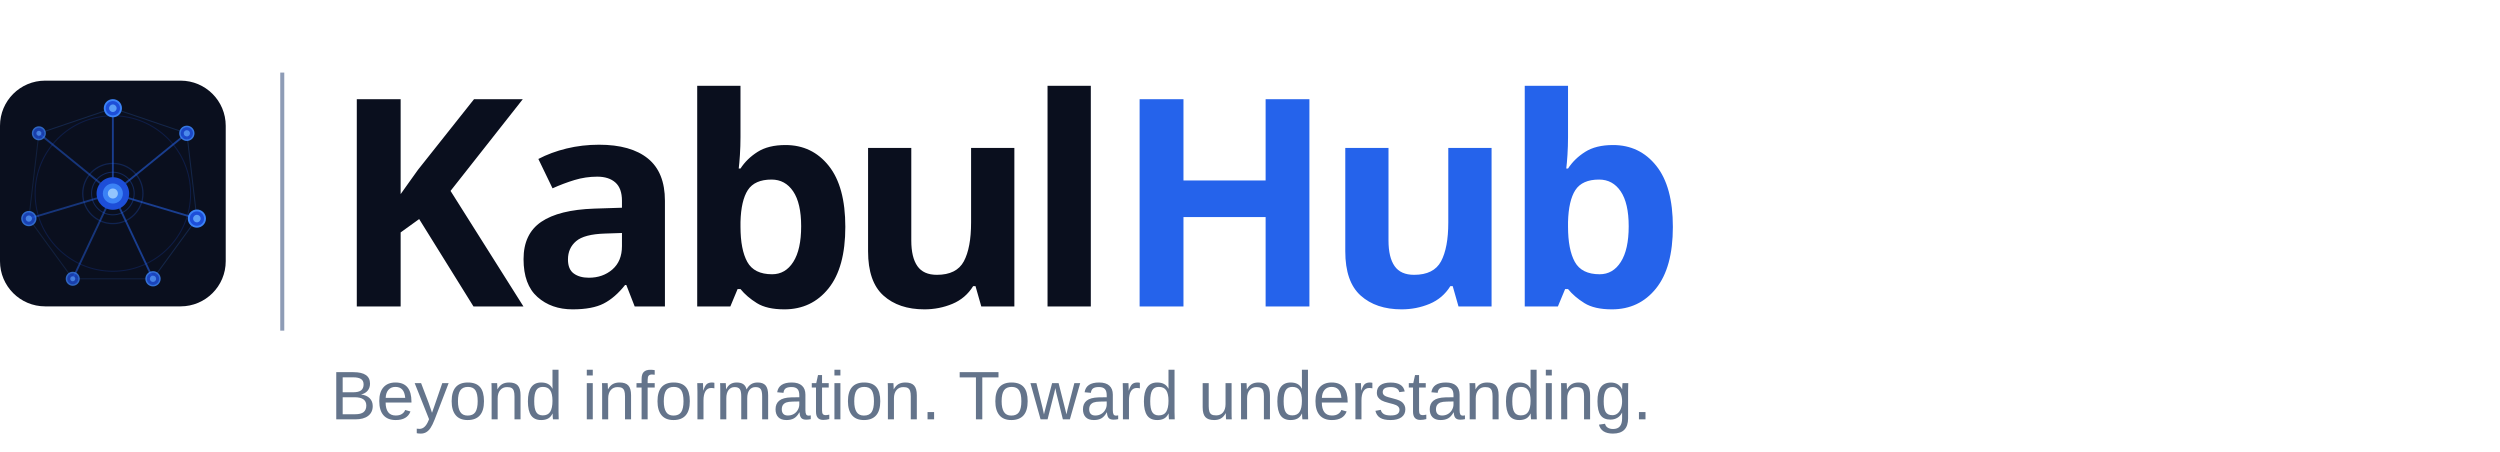
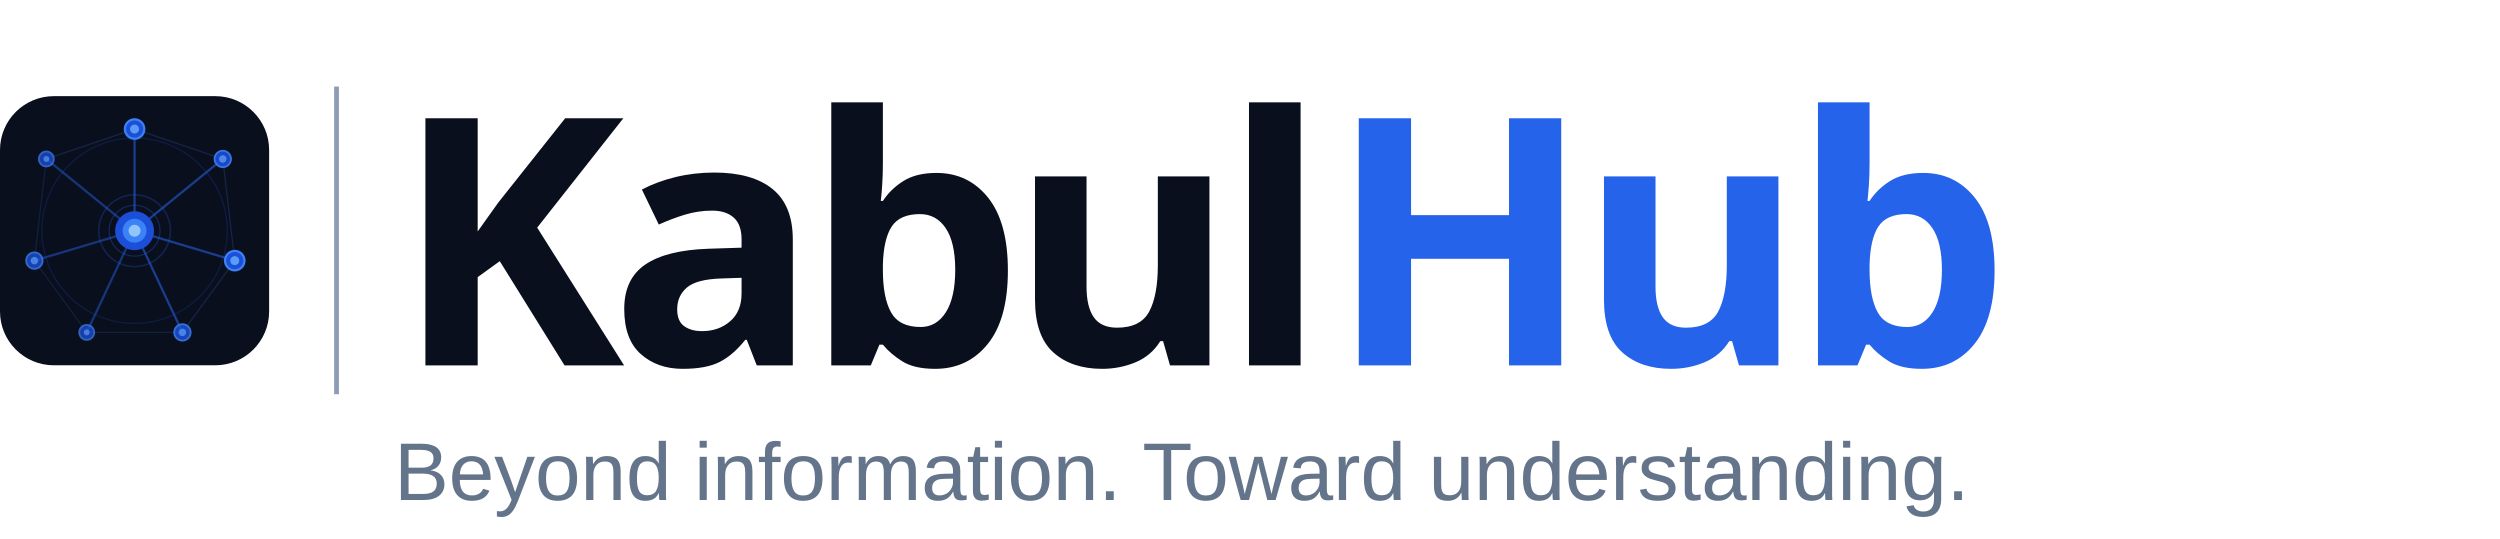
- <svg xmlns="http://www.w3.org/2000/svg" width="620" height="112" viewBox="0 0 620 112" role="img">
+ <svg xmlns="http://www.w3.org/2000/svg" width="520" height="112" viewBox="0 0 520 112" role="img">
  <g transform="translate(0, 20) scale(0.311)">
    <rect x="0" y="0" width="180" height="180" rx="36" fill="#0A0F1E" />
    <line x1="90" y1="90" x2="90" y2="22" stroke="#2563EB" stroke-width="1.5" opacity="0.55" />
    <line x1="90" y1="90" x2="149" y2="42" stroke="#2563EB" stroke-width="1.5" opacity="0.55" />
    <line x1="90" y1="90" x2="157" y2="110" stroke="#2563EB" stroke-width="1.5" opacity="0.55" />
    <line x1="90" y1="90" x2="122" y2="158" stroke="#2563EB" stroke-width="1.5" opacity="0.55" />
    <line x1="90" y1="90" x2="58" y2="158" stroke="#2563EB" stroke-width="1.5" opacity="0.45" />
    <line x1="90" y1="90" x2="23" y2="110" stroke="#2563EB" stroke-width="1.5" opacity="0.45" />
    <line x1="90" y1="90" x2="31" y2="42" stroke="#2563EB" stroke-width="1.5" opacity="0.45" />
    <line x1="90" y1="22" x2="149" y2="42" stroke="#3B82F6" stroke-width="0.8" opacity="0.2" />
    <line x1="149" y1="42" x2="157" y2="110" stroke="#3B82F6" stroke-width="0.8" opacity="0.2" />
    <line x1="157" y1="110" x2="122" y2="158" stroke="#3B82F6" stroke-width="0.8" opacity="0.2" />
    <line x1="122" y1="158" x2="58" y2="158" stroke="#3B82F6" stroke-width="0.8" opacity="0.15" />
    <line x1="58" y1="158" x2="23" y2="110" stroke="#3B82F6" stroke-width="0.8" opacity="0.15" />
    <line x1="23" y1="110" x2="31" y2="42" stroke="#3B82F6" stroke-width="0.8" opacity="0.15" />
    <line x1="31" y1="42" x2="90" y2="22" stroke="#3B82F6" stroke-width="0.8" opacity="0.2" />
    <circle cx="90" cy="90" r="62" fill="none" stroke="#1D4ED8" stroke-width="0.8" opacity="0.22" />
    <circle cx="90" cy="22" r="6.5" fill="#1D4ED8" stroke="#3B82F6" stroke-width="1.5" />
    <circle cx="149" cy="42" r="5.5" fill="#1D4ED8" stroke="#3B82F6" stroke-width="1.2" opacity="0.9" />
    <circle cx="157" cy="110" r="6.5" fill="#1D4ED8" stroke="#3B82F6" stroke-width="1.5" />
    <circle cx="122" cy="158" r="5.5" fill="#1D4ED8" stroke="#3B82F6" stroke-width="1.2" opacity="0.85" />
    <circle cx="58" cy="158" r="5" fill="#1D4ED8" stroke="#3B82F6" stroke-width="1.2" opacity="0.75" />
    <circle cx="23" cy="110" r="5.5" fill="#1D4ED8" stroke="#3B82F6" stroke-width="1.2" opacity="0.8" />
    <circle cx="31" cy="42" r="5" fill="#1D4ED8" stroke="#3B82F6" stroke-width="1.2" opacity="0.75" />
    <circle cx="90" cy="22" r="3" fill="#60A5FA" opacity="0.9" />
    <circle cx="149" cy="42" r="2.5" fill="#60A5FA" opacity="0.7" />
    <circle cx="157" cy="110" r="3" fill="#60A5FA" opacity="0.9" />
    <circle cx="122" cy="158" r="2.5" fill="#60A5FA" opacity="0.65" />
    <circle cx="58" cy="158" r="2" fill="#60A5FA" opacity="0.6" />
    <circle cx="23" cy="110" r="2.5" fill="#60A5FA" opacity="0.65" />
    <circle cx="31" cy="42" r="2" fill="#60A5FA" opacity="0.6" />
    <circle cx="90" cy="90" r="24" fill="none" stroke="#2563EB" stroke-width="1" opacity="0.25" />
    <circle cx="90" cy="90" r="17" fill="none" stroke="#2563EB" stroke-width="0.8" opacity="0.3" />
    <circle cx="90" cy="90" r="13" fill="#1D4ED8" />
    <circle cx="90" cy="90" r="8" fill="#3B82F6" />
    <circle cx="90" cy="90" r="4" fill="#93C5FD" />
  </g>
  <line x1="70" y1="18" x2="70" y2="82" stroke="#1E3A6E" stroke-width="1" opacity="0.5" />
  <text x="82" y="76" font-family="'Arial Black', 'Arial Bold', Gadget, sans-serif" font-weight="900" font-size="72" letter-spacing="-3" fill="#0A0F1E">Kabul<tspan fill="#2563EB">Hub</tspan>
  </text>
  <text x="82" y="104" font-family="Arial, Helvetica, sans-serif" font-weight="400" font-size="17" textLength="335" lengthAdjust="spacingAndGlyphs" fill="#64748B">Beyond information. Toward understanding.</text>
</svg>
